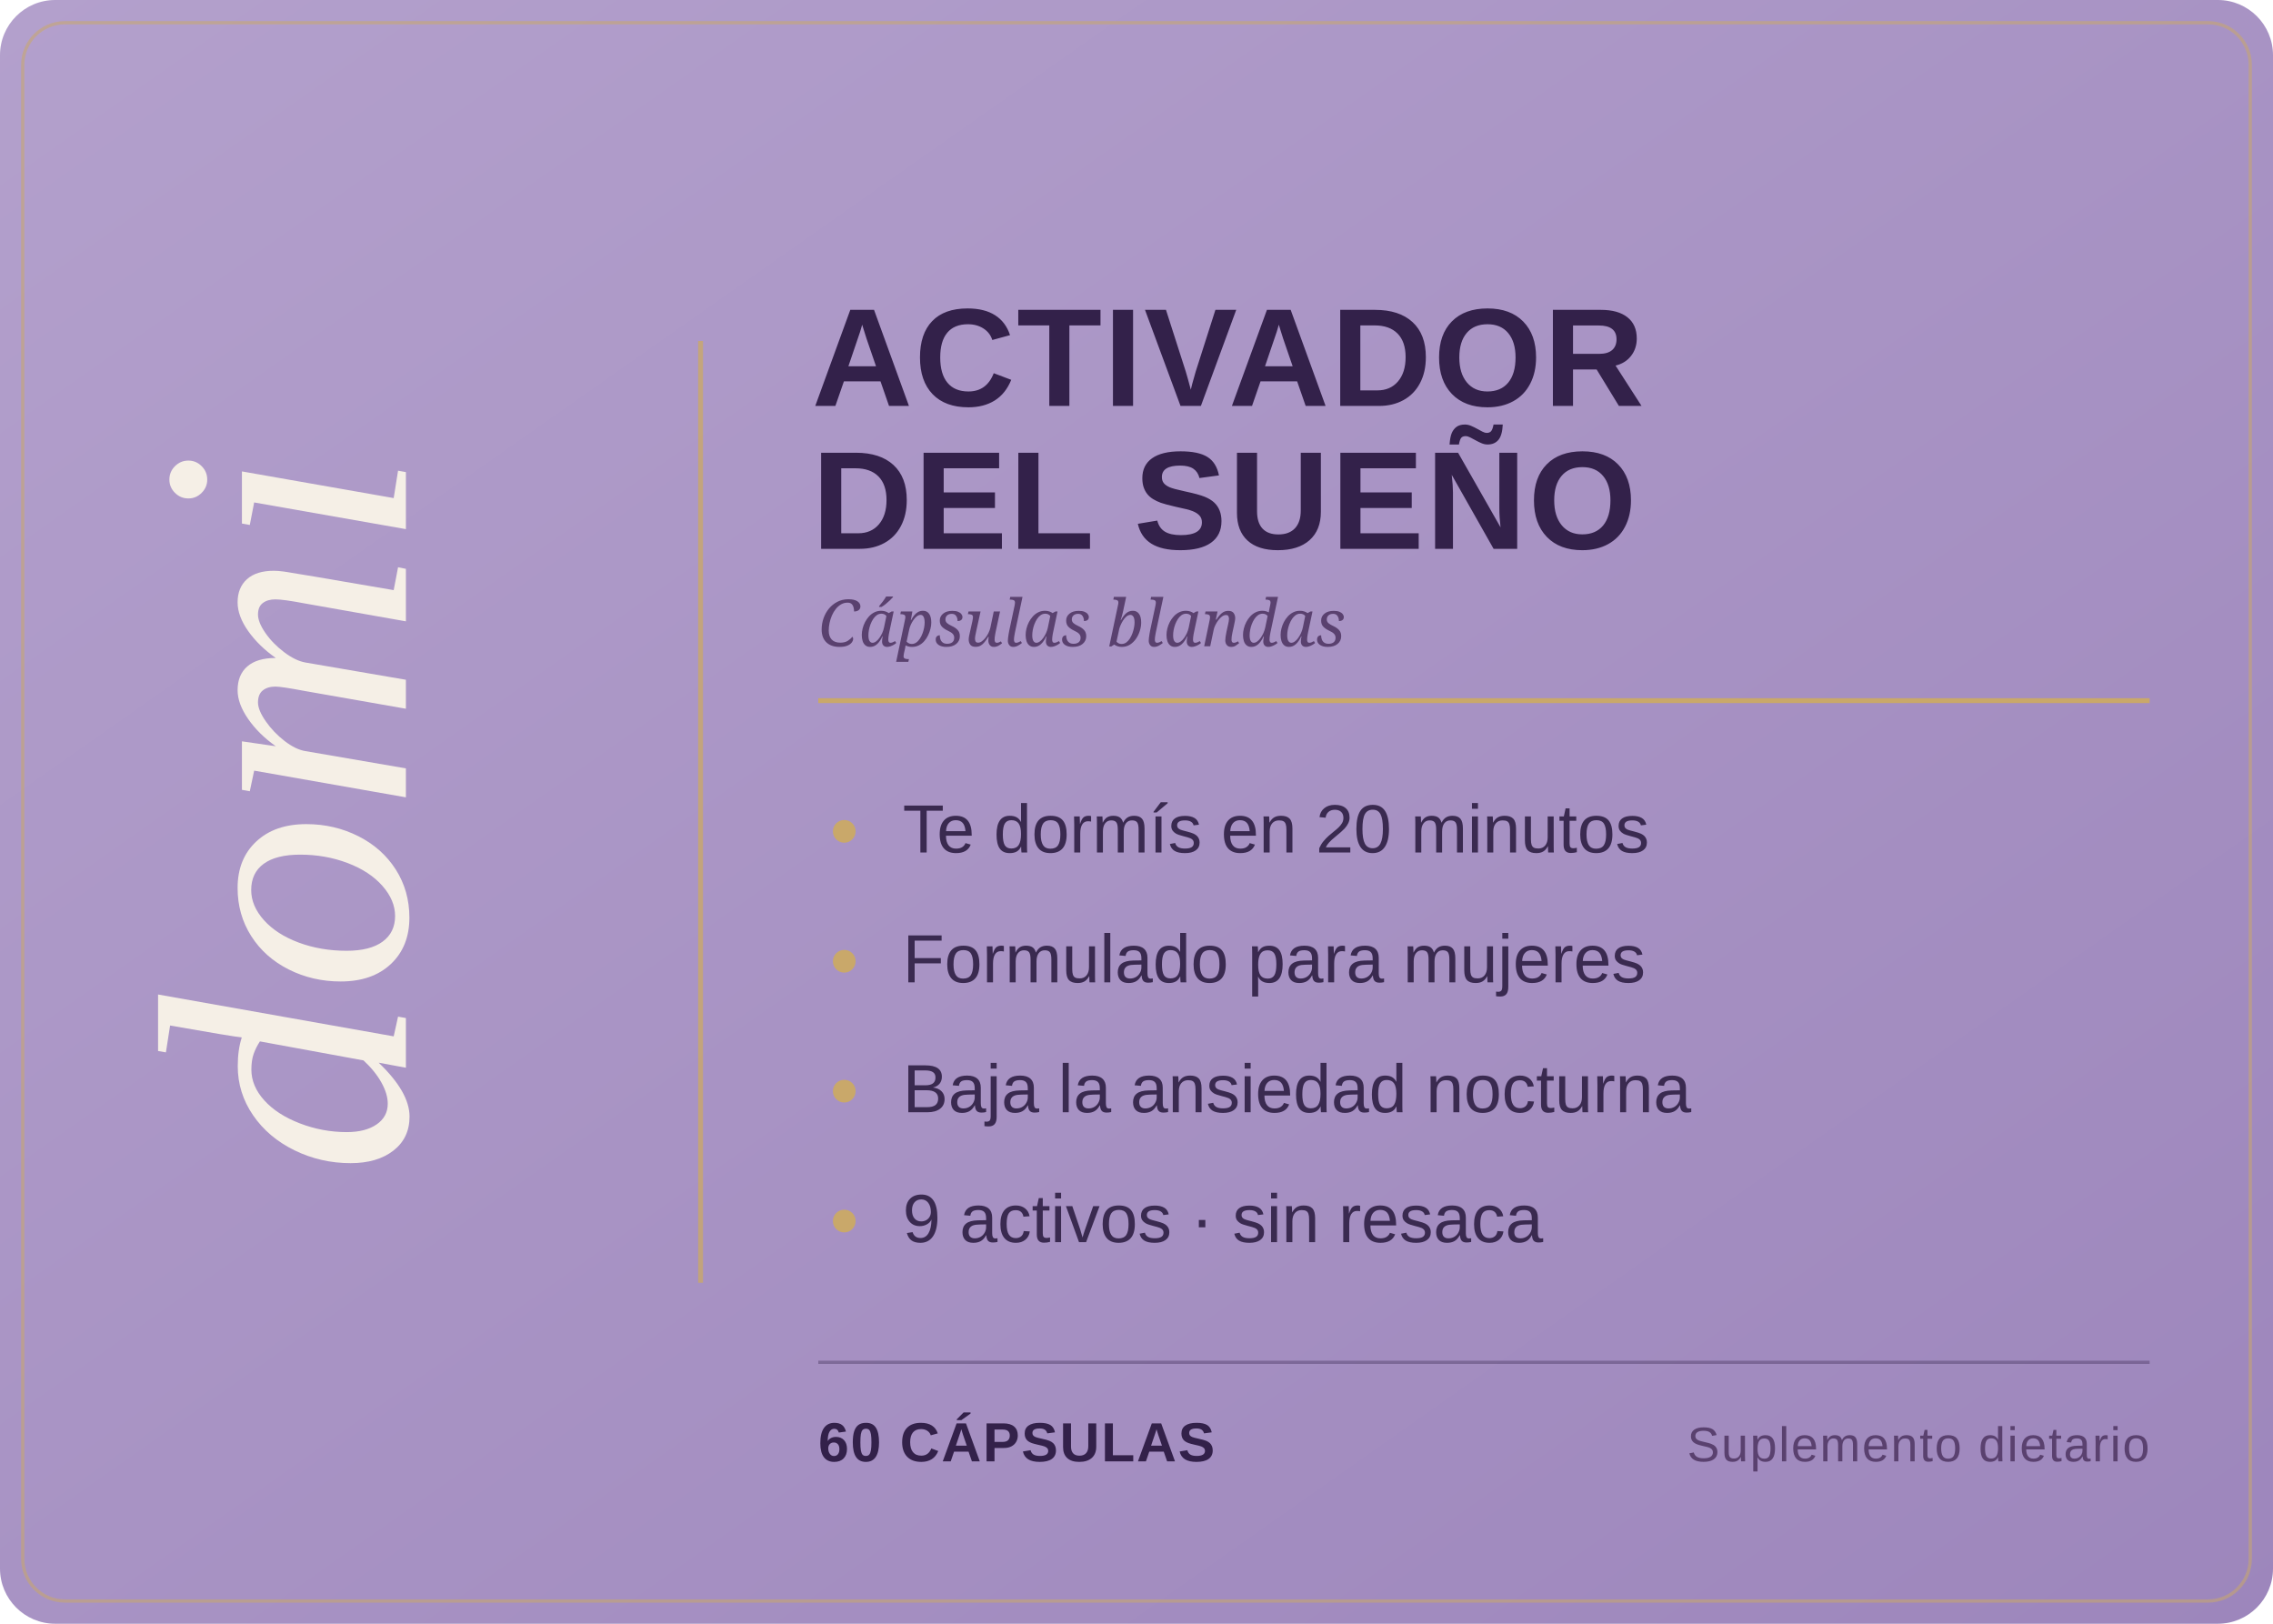
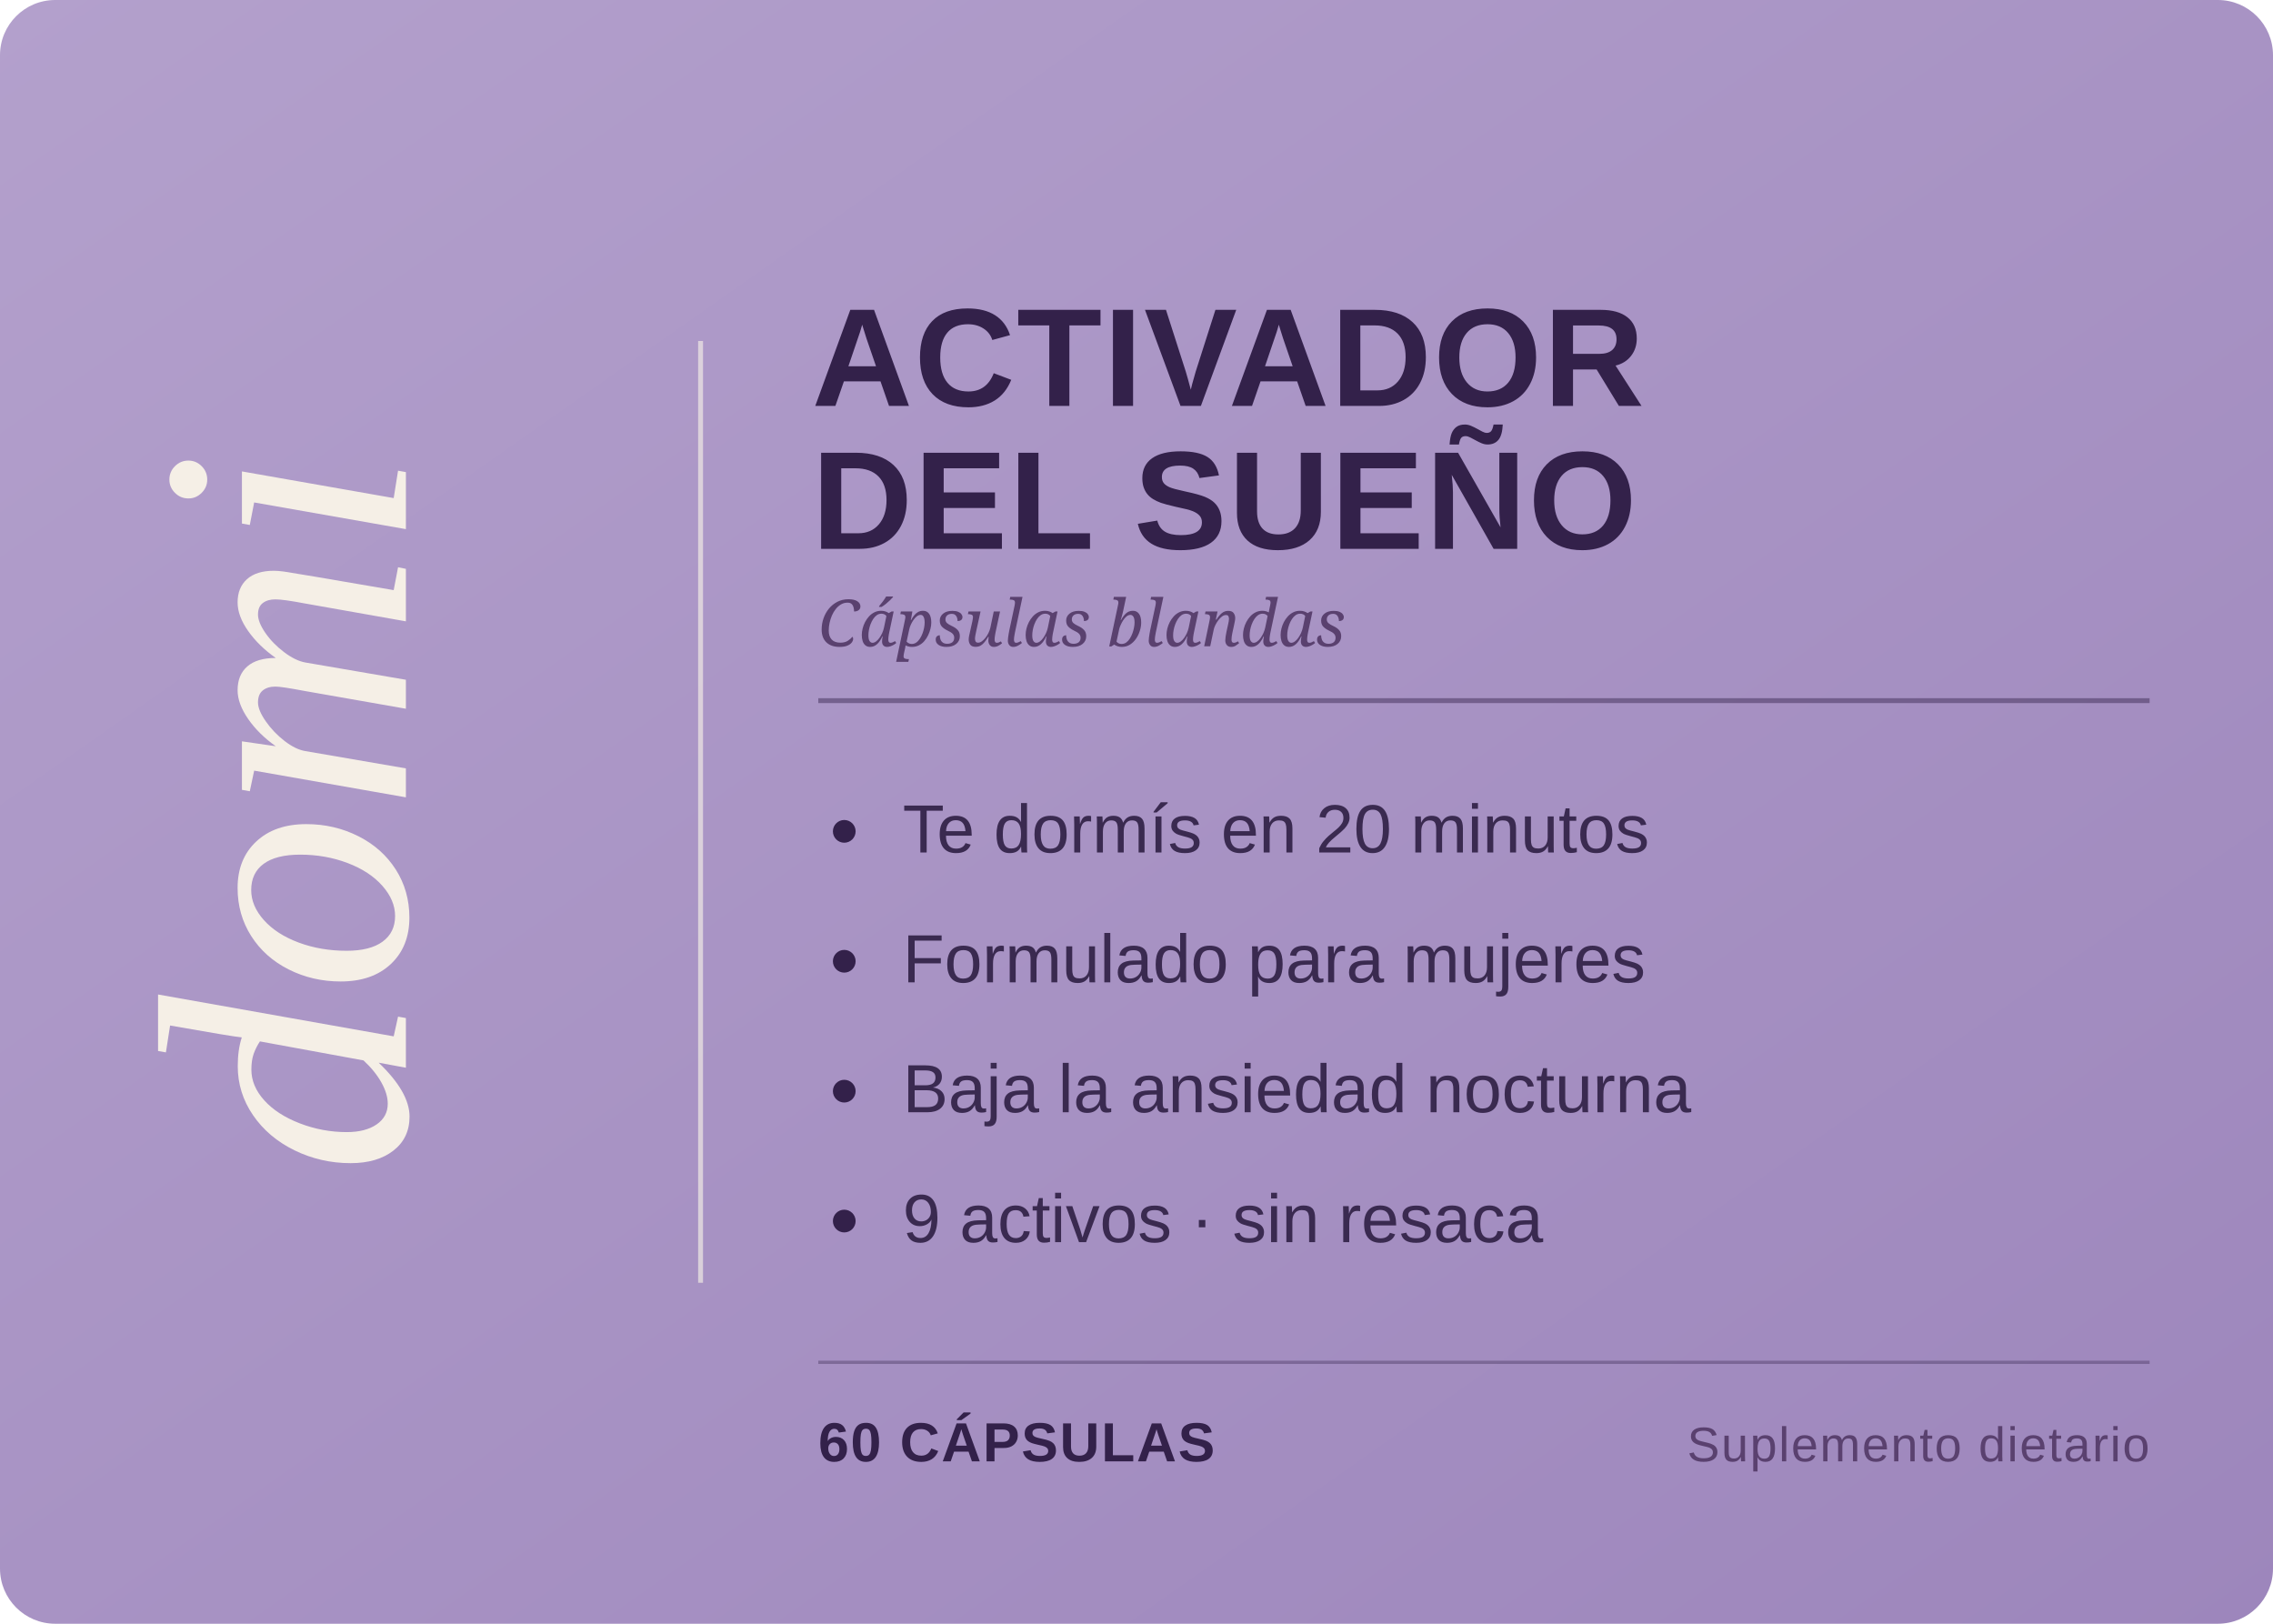
<svg xmlns="http://www.w3.org/2000/svg" width="1400" height="1000" viewBox="0 0 1400 1000">
  <defs>
    <linearGradient id="bg" x1="0" y1="0" x2="1" y2="1">
      <stop offset="0" stop-color="#B3A0CC" />
      <stop offset="1" stop-color="#9D86BC" />
    </linearGradient>
  </defs>
  <rect x="0" y="0" width="1400" height="1000" rx="34" fill="url(#bg)" />
-   <rect x="14" y="14" width="1372" height="972" rx="26" fill="none" stroke="#C9A86A" stroke-width="2" opacity="0.55" />
  <g>
    <text x="250" y="500" transform="rotate(-90 250 500)" text-anchor="middle" font-family="Georgia, 'Times New Roman', serif" font-size="220" fill="#F5EFE6" font-style="italic" letter-spacing="2">domi</text>
-     <rect x="430" y="210" width="3" height="580" fill="#C9A86A" opacity="0.8" />
+     <rect x="430" y="210" width="3" height="580" fill="#F5EFE6" opacity="0.65" />
  </g>
  <g>
    <text x="500" y="250" font-family="'Helvetica Neue', Arial, sans-serif" font-size="86" font-weight="700" fill="#33214A" letter-spacing="1">ACTIVADOR</text>
    <text x="500" y="338" font-family="'Helvetica Neue', Arial, sans-serif" font-size="86" font-weight="700" fill="#33214A" letter-spacing="1">DEL SUEÑO</text>
    <text x="504" y="398" font-family="Georgia, serif" font-size="40" font-style="italic" fill="#5A416F">Cápsulas blandas</text>
-     <rect x="504" y="430" width="820" height="3" fill="#C9A86A" />
+     <rect x="504" y="430" width="820" height="3" fill="#33214A" opacity="0.45" />
    <g font-family="'Helvetica Neue', Arial, sans-serif" font-size="42" fill="#3A2A50">
-       <circle cx="520" cy="512" r="7" fill="#C9A86A" />
+       <circle cx="520" cy="512" r="7" fill="#33214A" />
      <text x="556" y="525">Te dormís en 20 minutos</text>
-       <circle cx="520" cy="592" r="7" fill="#C9A86A" />
+       <circle cx="520" cy="592" r="7" fill="#33214A" />
      <text x="556" y="605">Formulado para mujeres</text>
-       <circle cx="520" cy="672" r="7" fill="#C9A86A" />
+       <circle cx="520" cy="672" r="7" fill="#33214A" />
      <text x="556" y="685">Baja la ansiedad nocturna</text>
-       <circle cx="520" cy="752" r="7" fill="#C9A86A" />
+       <circle cx="520" cy="752" r="7" fill="#33214A" />
      <text x="556" y="765">9 activos · sin resaca</text>
    </g>
    <rect x="504" y="838" width="820" height="2" fill="#33214A" opacity="0.35" />
    <text x="504" y="900" font-family="'Helvetica Neue', Arial, sans-serif" font-size="34" font-weight="600" fill="#33214A" letter-spacing="1">60 CÁPSULAS</text>
    <text x="1324" y="900" text-anchor="end" font-family="'Helvetica Neue', Arial, sans-serif" font-size="30" fill="#5A416F" letter-spacing="1">Suplemento dietario</text>
  </g>
</svg>
